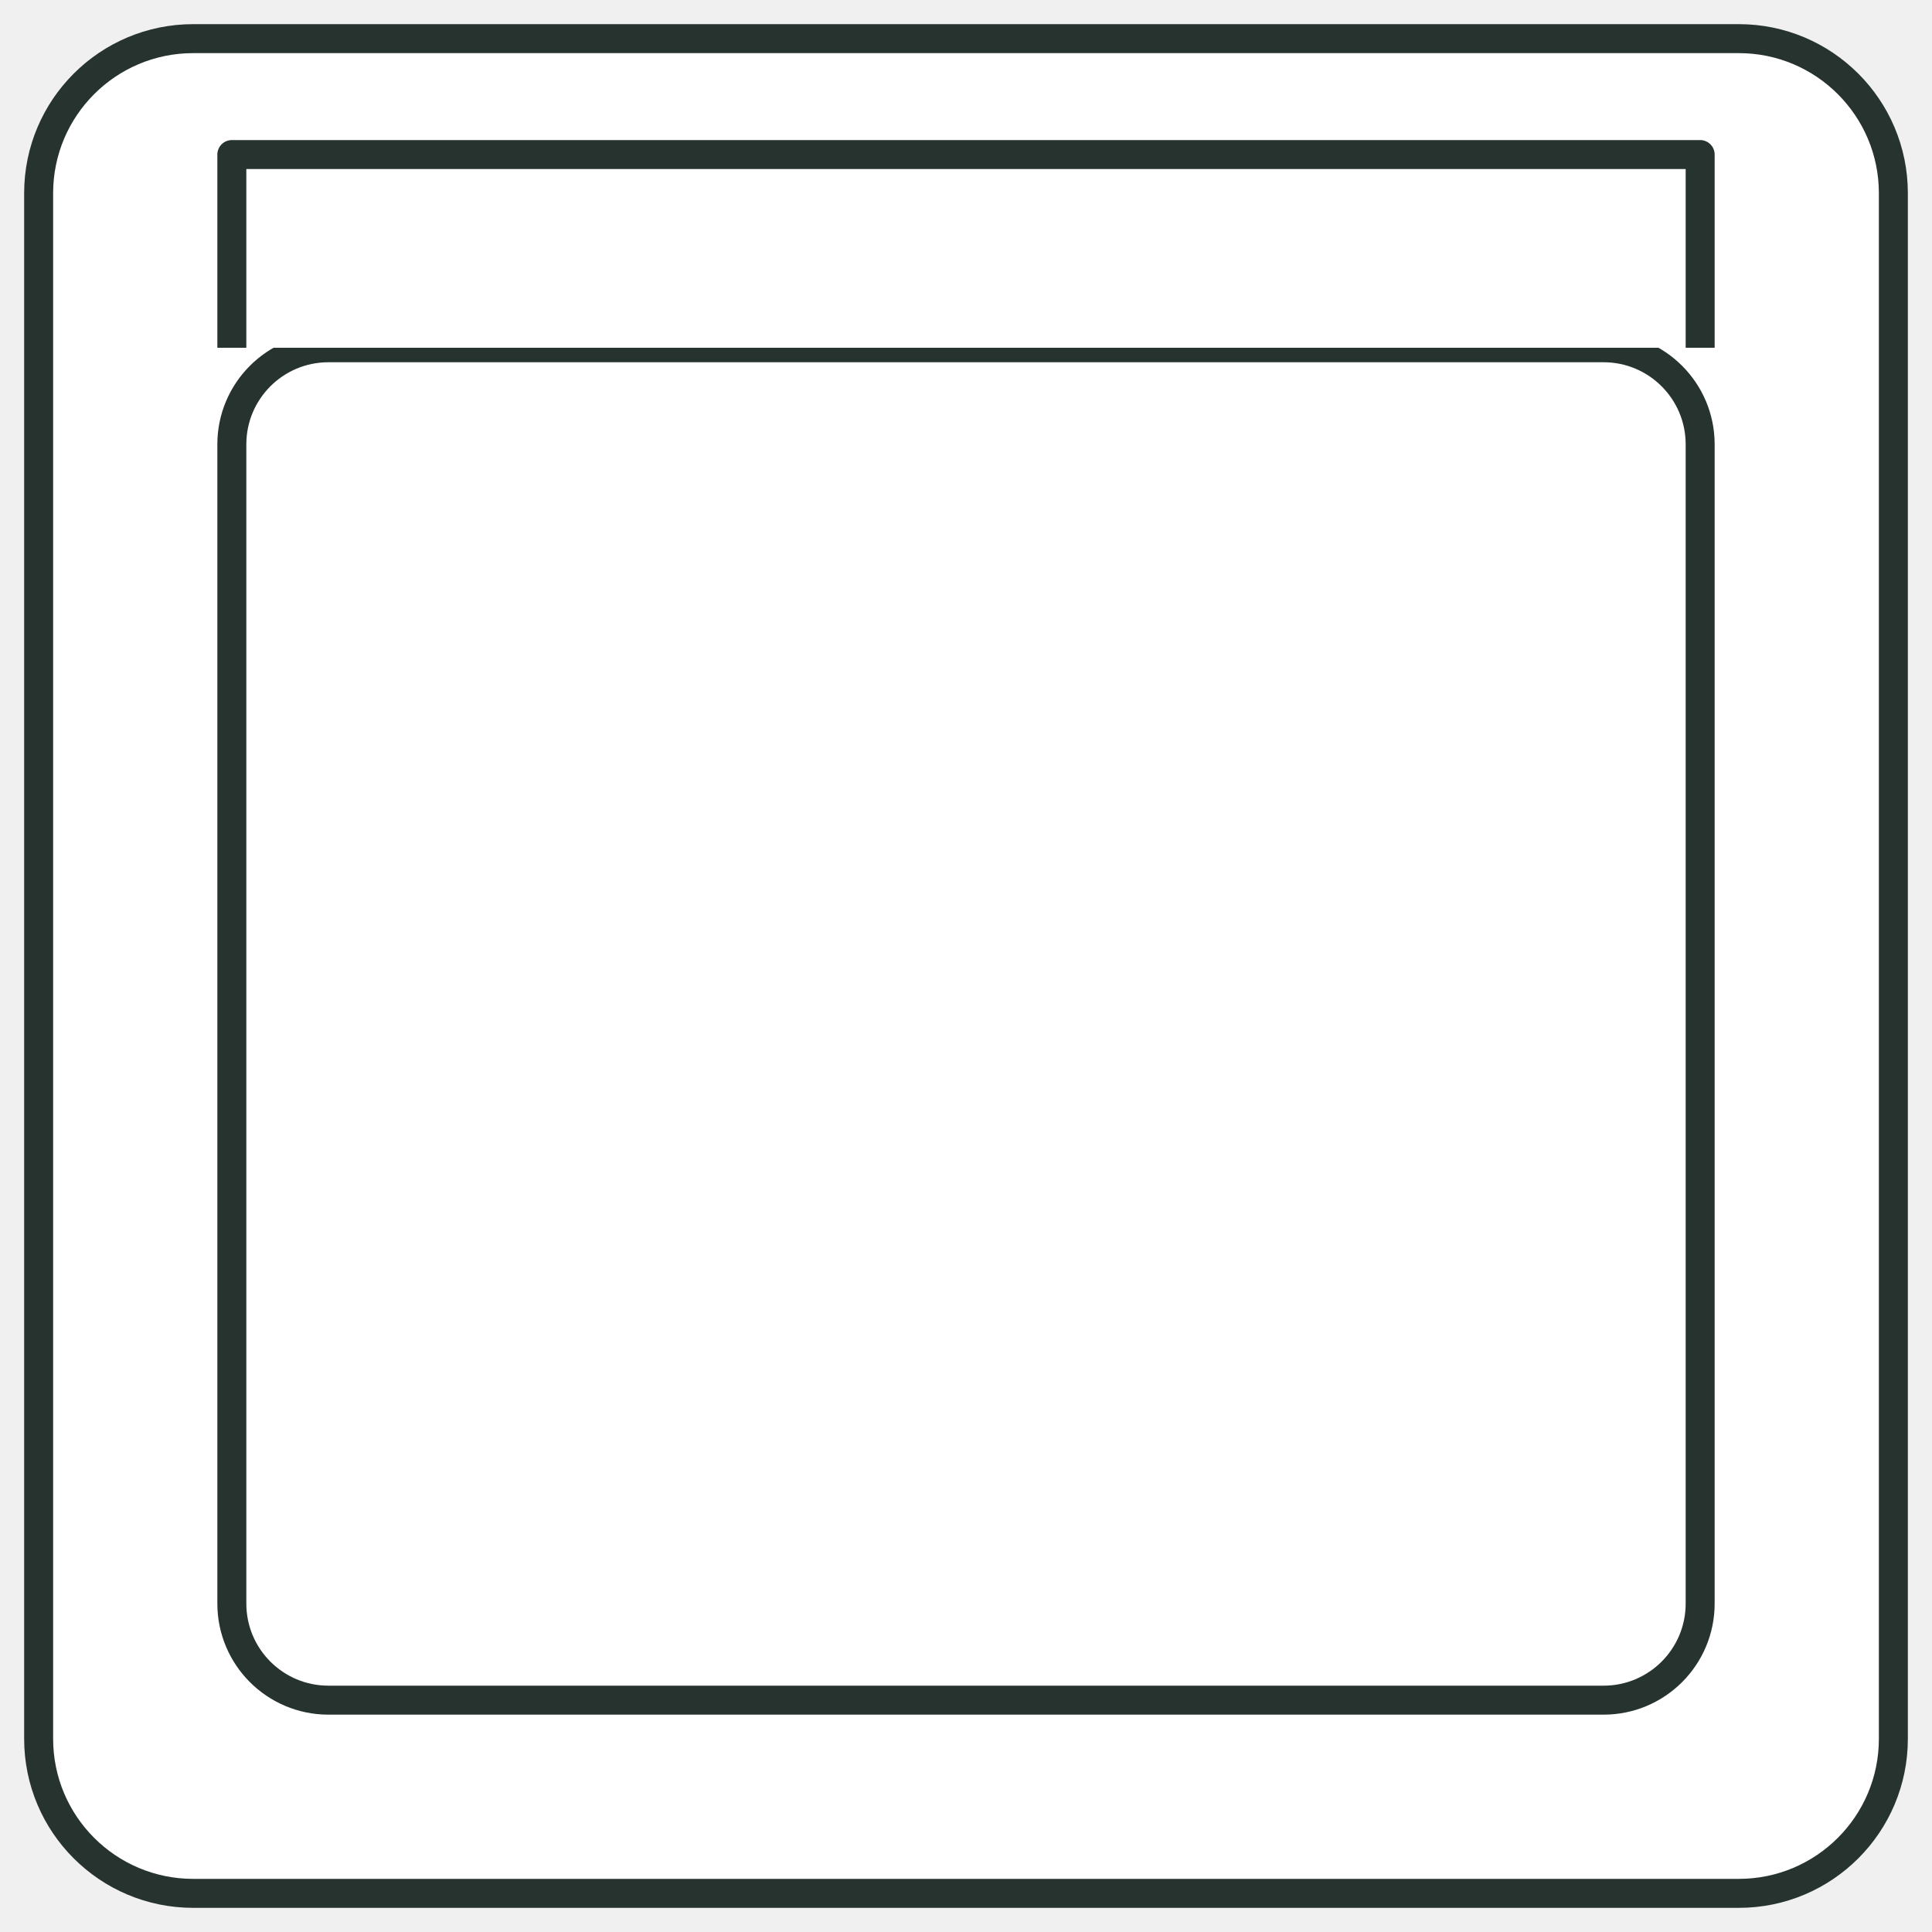
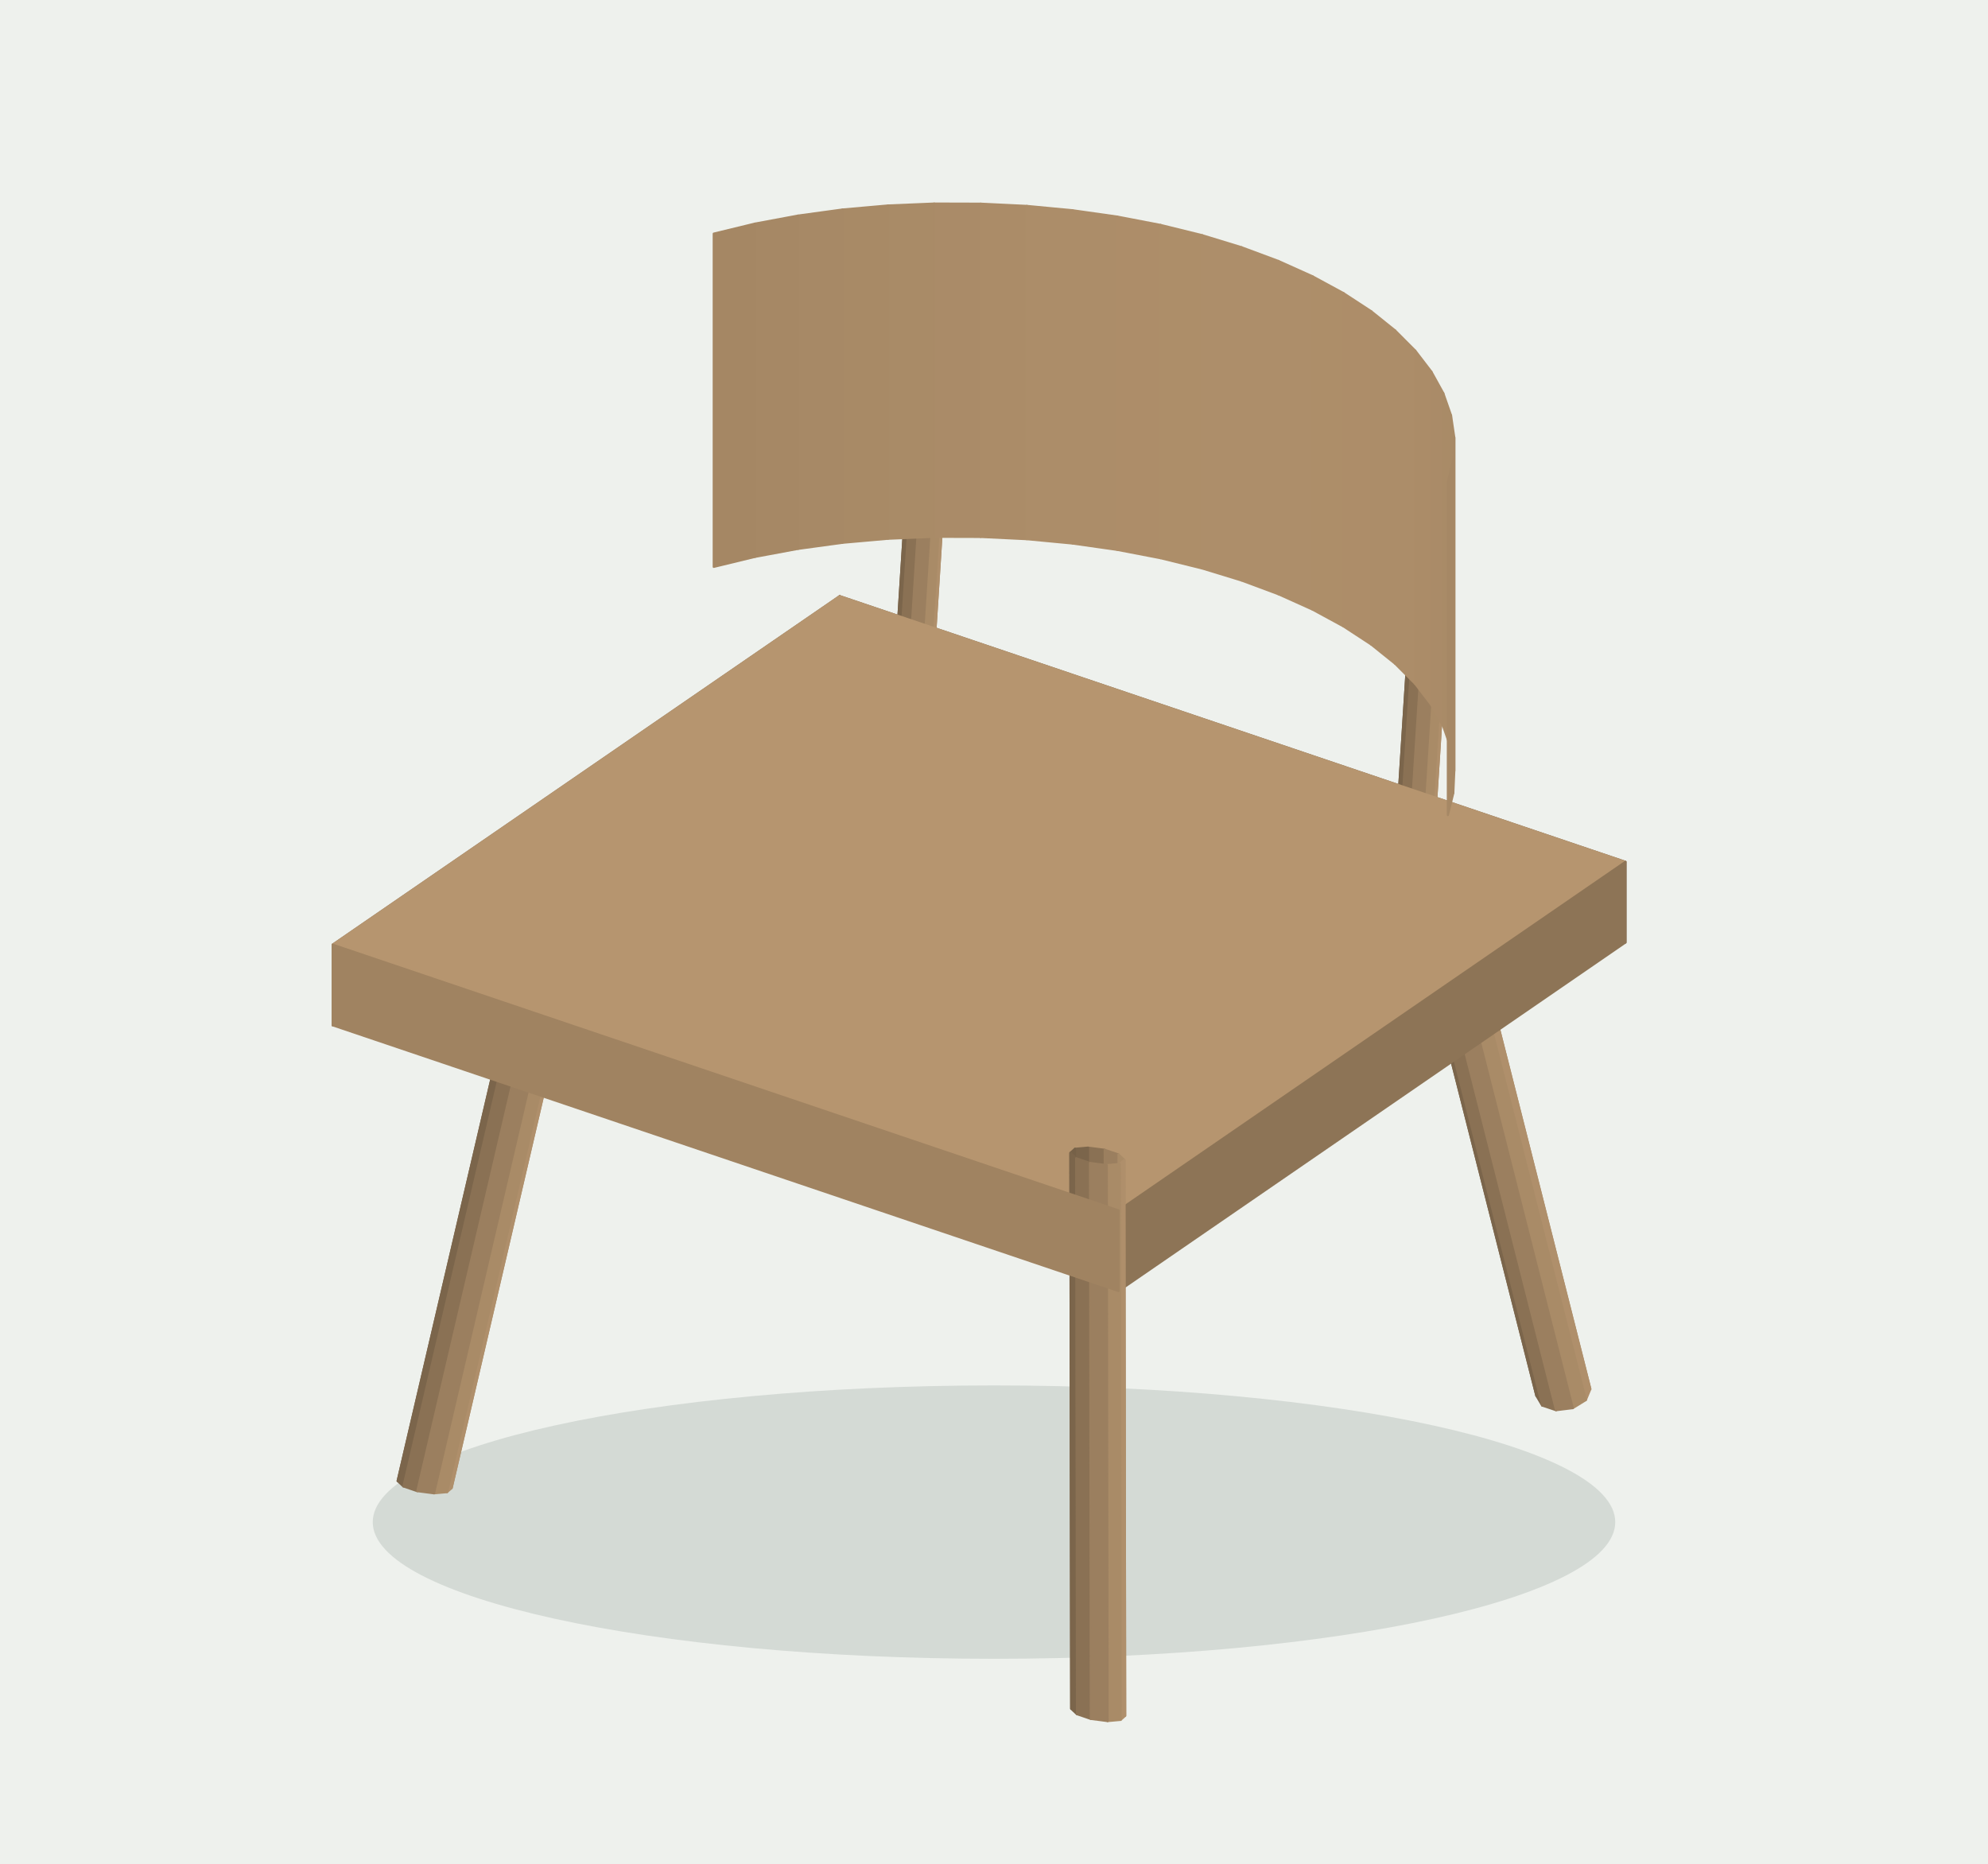
- <svg xmlns="http://www.w3.org/2000/svg" viewBox="0 0 100 100">
-   <g fill="white" stroke="#26332e" stroke-width="1.5" stroke-linejoin="round">
-     <rect x="2" y="2" width="96" height="96" rx="8" />
-     <rect x="12" y="18" width="76" height="70" rx="5" />
-     <path d="M12 18V8H88V18" />
-   </g>
+ <svg xmlns="http://www.w3.org/2000/svg" viewBox="0 0 320 300">
+   <rect width="320" height="300" fill="#eef1ed" />
+   <ellipse cx="160" cy="245" rx="100" ry="22" fill="#263d3020" />
+   <polygon points="144.41,184.62 144.54,114.93 141.85,115.26 141.72,184.95" fill="#8a7154" stroke="#8a7154" stroke-width=".35" stroke-linejoin="round" />
+   <polygon points="141.72,184.95 141.85,115.26 139.75,116.56 139.62,186.25" fill="#7b654b" stroke="#7b654b" stroke-width=".35" stroke-linejoin="round" />
+   <polygon points="146.64,185.37 146.77,115.68 144.54,114.93 144.41,184.62" fill="#9b7f5f" stroke="#9b7f5f" stroke-width=".35" stroke-linejoin="round" />
+   <polygon points="139.62,186.25 139.75,116.56 139.02,118.32 138.89,188.01" fill="#766148" stroke="#766148" stroke-width=".35" stroke-linejoin="round" />
+   <polygon points="147.57,186.93 147.70,117.24 146.77,115.68 146.64,185.37" fill="#a98b67" stroke="#a98b67" stroke-width=".35" stroke-linejoin="round" />
+   <polygon points="138.89,188.01 139.02,118.32 139.95,119.88 139.82,189.57" fill="#7b654b" stroke="#7b654b" stroke-width=".35" stroke-linejoin="round" />
+   <polygon points="146.84,188.69 146.97,119.00 147.70,117.24 147.57,186.93" fill="#af8f6b" stroke="#af8f6b" stroke-width=".35" stroke-linejoin="round" />
+   <polygon points="139.82,189.57 139.95,119.88 142.18,120.63 142.05,190.32" fill="#8a7154" stroke="#8a7154" stroke-width=".35" stroke-linejoin="round" />
+   <polygon points="144.74,189.99 144.87,120.30 146.97,119.00 146.84,188.69" fill="#a98b67" stroke="#a98b67" stroke-width=".35" stroke-linejoin="round" />
+   <polygon points="142.05,190.32 142.18,120.63 144.87,120.30 144.74,189.99" fill="#9b7f5f" stroke="#9b7f5f" stroke-width=".35" stroke-linejoin="round" />
+   <polygon points="147.43,115.36 150.31,70.13 148.43,70.00 145.55,115.23" fill="#8a7154" stroke="#8a7154" stroke-width=".35" stroke-linejoin="round" />
+   <polygon points="148.97,115.88 151.85,70.65 150.31,70.13 147.43,115.36" fill="#9b7f5f" stroke="#9b7f5f" stroke-width=".35" stroke-linejoin="round" />
+   <polygon points="145.55,115.23 148.43,70.00 146.95,70.31 144.07,115.54" fill="#7b654b" stroke="#7b654b" stroke-width=".35" stroke-linejoin="round" />
+   <polygon points="149.60,116.60 152.48,71.37 151.85,70.65 148.97,115.88" fill="#a98b67" stroke="#a98b67" stroke-width=".35" stroke-linejoin="round" />
+   <polygon points="135.16,108.93 261.64,151.70 261.64,138.73 135.16,95.96" fill="#7e684d" stroke="#7e684d" stroke-width=".35" stroke-linejoin="round" />
+   <polygon points="144.07,115.54 146.95,70.31 146.42,70.95 143.54,116.18" fill="#766148" stroke="#766148" stroke-width=".35" stroke-linejoin="round" />
+   <polygon points="149.07,117.24 151.95,72.01 152.48,71.37 149.60,116.60" fill="#af8f6b" stroke="#af8f6b" stroke-width=".35" stroke-linejoin="round" />
+   <polygon points="143.54,116.18 146.42,70.95 147.05,71.67 144.17,116.90" fill="#7b654b" stroke="#7b654b" stroke-width=".35" stroke-linejoin="round" />
+   <polygon points="147.59,117.55 150.47,72.32 151.95,72.01 149.07,117.24" fill="#a98b67" stroke="#a98b67" stroke-width=".35" stroke-linejoin="round" />
+   <polygon points="144.17,116.90 147.05,71.67 148.59,72.19 145.71,117.42" fill="#8a7154" stroke="#8a7154" stroke-width=".35" stroke-linejoin="round" />
+   <polygon points="145.71,117.42 148.59,72.19 150.47,72.32 147.59,117.55" fill="#9b7f5f" stroke="#9b7f5f" stroke-width=".35" stroke-linejoin="round" />
+   <polygon points="252.83,221.28 233.50,145.01 230.81,145.34 250.14,221.61" fill="#8a7154" stroke="#8a7154" stroke-width=".35" stroke-linejoin="round" />
+   <polygon points="250.14,221.61 230.81,145.34 228.71,146.64 248.04,222.91" fill="#7b654b" stroke="#7b654b" stroke-width=".35" stroke-linejoin="round" />
+   <polygon points="255.06,222.03 235.73,145.76 233.50,145.01 252.83,221.28" fill="#9b7f5f" stroke="#9b7f5f" stroke-width=".35" stroke-linejoin="round" />
+   <polygon points="53.55,165.03 135.16,108.93 135.16,95.96 53.55,152.06" fill="#856d51" stroke="#856d51" stroke-width=".35" stroke-linejoin="round" />
+   <polygon points="248.04,222.91 228.71,146.64 227.98,148.40 247.31,224.67" fill="#766148" stroke="#766148" stroke-width=".35" stroke-linejoin="round" />
+   <polygon points="255.99,223.59 236.66,147.32 235.73,145.76 255.06,222.03" fill="#a98b67" stroke="#a98b67" stroke-width=".35" stroke-linejoin="round" />
+   <polygon points="150.38,86.40 157.85,86.42 157.85,32.79 150.38,32.77" fill="#aa8b68" stroke="#aa8b68" stroke-width=".35" stroke-linejoin="round" />
+   <polygon points="247.31,224.67 227.98,148.40 228.91,149.96 248.24,226.23" fill="#7b654b" stroke="#7b654b" stroke-width=".35" stroke-linejoin="round" />
+   <polygon points="157.85,86.42 165.29,86.78 165.29,33.15 157.85,32.79" fill="#ab8c68" stroke="#ab8c68" stroke-width=".35" stroke-linejoin="round" />
+   <polygon points="142.94,86.71 150.38,86.40 150.38,32.77 142.94,33.08" fill="#a98b67" stroke="#a98b67" stroke-width=".35" stroke-linejoin="round" />
+   <polygon points="255.26,225.35 235.93,149.08 236.66,147.32 255.99,223.59" fill="#af8f6b" stroke="#af8f6b" stroke-width=".35" stroke-linejoin="round" />
+   <polygon points="165.29,86.78 172.65,87.48 172.65,33.85 165.29,33.15" fill="#ac8d69" stroke="#ac8d69" stroke-width=".35" stroke-linejoin="round" />
+   <polygon points="135.61,87.36 142.94,86.71 142.94,33.08 135.61,33.73" fill="#a88a66" stroke="#a88a66" stroke-width=".35" stroke-linejoin="round" />
+   <polygon points="248.24,226.23 228.91,149.96 231.14,150.71 250.47,226.98" fill="#8a7154" stroke="#8a7154" stroke-width=".35" stroke-linejoin="round" />
+   <polygon points="253.16,226.65 233.83,150.38 235.93,149.08 255.26,225.35" fill="#a98b67" stroke="#a98b67" stroke-width=".35" stroke-linejoin="round" />
+   <polygon points="172.65,87.48 179.84,88.50 179.84,34.87 172.65,33.85" fill="#ac8d69" stroke="#ac8d69" stroke-width=".35" stroke-linejoin="round" />
+   <polygon points="250.47,226.98 231.14,150.71 233.83,150.38 253.16,226.65" fill="#9b7f5f" stroke="#9b7f5f" stroke-width=".35" stroke-linejoin="round" />
+   <polygon points="128.45,88.34 135.61,87.36 135.61,33.73 128.45,34.71" fill="#a78966" stroke="#a78966" stroke-width=".35" stroke-linejoin="round" />
+   <polygon points="179.84,88.50 186.81,89.84 186.81,36.21 179.84,34.87" fill="#ad8d69" stroke="#ad8d69" stroke-width=".35" stroke-linejoin="round" />
+   <polygon points="121.52,89.63 128.45,88.34 128.45,34.71 121.52,36.00" fill="#a68865" stroke="#a68865" stroke-width=".35" stroke-linejoin="round" />
+   <polygon points="186.81,89.84 193.50,91.49 193.50,37.86 186.81,36.21" fill="#ad8e69" stroke="#ad8e69" stroke-width=".35" stroke-linejoin="round" />
+   <polygon points="114.89,91.24 121.52,89.63 121.52,36.00 114.89,37.61" fill="#a58764" stroke="#a58764" stroke-width=".35" stroke-linejoin="round" />
+   <polygon points="193.50,91.49 199.84,93.43 199.84,39.80 193.50,37.86" fill="#ad8e6a" stroke="#ad8e6a" stroke-width=".35" stroke-linejoin="round" />
+   <polygon points="199.84,93.43 205.78,95.64 205.78,42.01 199.84,39.80" fill="#ad8e6a" stroke="#ad8e6a" stroke-width=".35" stroke-linejoin="round" />
+   <polygon points="205.78,95.64 211.27,98.11 211.27,44.48 205.78,42.01" fill="#ad8e6a" stroke="#ad8e6a" stroke-width=".35" stroke-linejoin="round" />
+   <polygon points="69.53,237.89 88.86,155.00 86.17,154.65 66.84,237.54" fill="#8a7154" stroke="#8a7154" stroke-width=".35" stroke-linejoin="round" />
+   <polygon points="71.76,238.65 91.09,155.76 88.86,155.00 69.53,237.89" fill="#9b7f5f" stroke="#9b7f5f" stroke-width=".35" stroke-linejoin="round" />
+   <polygon points="66.84,237.54 86.17,154.65 84.07,154.84 64.74,237.73" fill="#7b654b" stroke="#7b654b" stroke-width=".35" stroke-linejoin="round" />
+   <polygon points="72.69,239.52 92.02,156.63 91.09,155.76 71.76,238.65" fill="#a98b67" stroke="#a98b67" stroke-width=".35" stroke-linejoin="round" />
+   <polygon points="64.74,237.73 84.07,154.84 83.34,155.49 64.01,238.38" fill="#766148" stroke="#766148" stroke-width=".35" stroke-linejoin="round" />
+   <polygon points="211.27,98.11 216.26,100.82 216.26,47.19 211.27,44.48" fill="#ad8e69" stroke="#ad8e69" stroke-width=".35" stroke-linejoin="round" />
+   <polygon points="71.96,240.17 91.29,157.28 92.02,156.63 72.69,239.52" fill="#af8f6b" stroke="#af8f6b" stroke-width=".35" stroke-linejoin="round" />
+   <polygon points="64.01,238.38 83.34,155.49 84.27,156.36 64.94,239.25" fill="#7b654b" stroke="#7b654b" stroke-width=".35" stroke-linejoin="round" />
+   <polygon points="69.86,240.36 89.19,157.47 91.29,157.28 71.96,240.17" fill="#a98b67" stroke="#a98b67" stroke-width=".35" stroke-linejoin="round" />
+   <polygon points="64.94,239.25 84.27,156.36 86.50,157.12 67.17,240.01" fill="#8a7154" stroke="#8a7154" stroke-width=".35" stroke-linejoin="round" />
+   <polygon points="67.17,240.01 86.50,157.12 89.19,157.47 69.86,240.36" fill="#9b7f5f" stroke="#9b7f5f" stroke-width=".35" stroke-linejoin="round" />
+   <polygon points="216.26,100.82 220.71,103.73 220.71,50.10 216.26,47.19" fill="#ad8d69" stroke="#ad8d69" stroke-width=".35" stroke-linejoin="round" />
+   <polygon points="228.05,142.62 230.93,97.39 229.05,97.26 226.17,142.49" fill="#8a7154" stroke="#8a7154" stroke-width=".35" stroke-linejoin="round" />
+   <polygon points="229.59,143.14 232.47,97.91 230.93,97.39 228.05,142.62" fill="#9b7f5f" stroke="#9b7f5f" stroke-width=".35" stroke-linejoin="round" />
+   <polygon points="226.17,142.49 229.05,97.26 227.57,97.57 224.69,142.80" fill="#7b654b" stroke="#7b654b" stroke-width=".35" stroke-linejoin="round" />
+   <polygon points="230.22,143.86 233.10,98.63 232.47,97.91 229.59,143.14" fill="#a98b67" stroke="#a98b67" stroke-width=".35" stroke-linejoin="round" />
+   <polygon points="224.69,142.80 227.57,97.57 227.04,98.21 224.16,143.44" fill="#766148" stroke="#766148" stroke-width=".35" stroke-linejoin="round" />
+   <polygon points="220.71,103.73 224.57,106.83 224.57,53.20 220.71,50.10" fill="#ac8d69" stroke="#ac8d69" stroke-width=".35" stroke-linejoin="round" />
+   <polygon points="229.69,144.50 232.57,99.27 233.10,98.63 230.22,143.86" fill="#af8f6b" stroke="#af8f6b" stroke-width=".35" stroke-linejoin="round" />
+   <polygon points="224.16,143.44 227.04,98.21 227.67,98.93 224.79,144.16" fill="#7b654b" stroke="#7b654b" stroke-width=".35" stroke-linejoin="round" />
+   <polygon points="228.21,144.81 231.09,99.58 232.57,99.27 229.69,144.50" fill="#a98b67" stroke="#a98b67" stroke-width=".35" stroke-linejoin="round" />
+   <polygon points="224.79,144.16 227.67,98.93 229.21,99.45 226.33,144.68" fill="#8a7154" stroke="#8a7154" stroke-width=".35" stroke-linejoin="round" />
+   <polygon points="226.33,144.68 229.21,99.45 231.09,99.58 228.21,144.81" fill="#9b7f5f" stroke="#9b7f5f" stroke-width=".35" stroke-linejoin="round" />
+   <polygon points="224.57,106.83 227.81,110.08 227.81,56.45 224.57,53.20" fill="#ac8d69" stroke="#ac8d69" stroke-width=".35" stroke-linejoin="round" />
+   <polygon points="135.16,95.96 261.64,138.73 180.05,194.83 53.55,152.06" fill="#b6956f" stroke="#b6956f" stroke-width=".35" stroke-linejoin="round" />
+   <polygon points="227.81,110.08 230.40,113.46 230.40,59.83 227.81,56.45" fill="#ab8c68" stroke="#ab8c68" stroke-width=".35" stroke-linejoin="round" />
+   <polygon points="230.40,113.46 232.32,116.93 232.32,63.30 230.40,59.83" fill="#aa8b68" stroke="#aa8b68" stroke-width=".35" stroke-linejoin="round" />
+   <polygon points="232.32,116.93 233.56,120.48 233.56,66.85 232.32,63.30" fill="#a98b67" stroke="#a98b67" stroke-width=".35" stroke-linejoin="round" />
+   <polygon points="233.56,120.48 234.09,124.06 234.09,70.43 233.56,66.85" fill="#a88a66" stroke="#a88a66" stroke-width=".35" stroke-linejoin="round" />
+   <polygon points="234.09,124.06 233.93,127.64 233.93,74.01 234.09,70.43" fill="#a78966" stroke="#a78966" stroke-width=".35" stroke-linejoin="round" />
+   <polygon points="261.64,151.70 180.05,207.80 180.05,194.83 261.64,138.73" fill="#8d7456" stroke="#8d7456" stroke-width=".35" stroke-linejoin="round" />
+   <polygon points="233.93,127.64 233.06,131.19 233.06,77.56 233.93,74.01" fill="#a68865" stroke="#a68865" stroke-width=".35" stroke-linejoin="round" />
+   <polygon points="177.95,274.55 177.82,185.08 175.13,184.73 175.26,274.20" fill="#8a7154" stroke="#8a7154" stroke-width=".35" stroke-linejoin="round" />
+   <polygon points="180.18,275.31 180.05,185.84 177.82,185.08 177.95,274.55" fill="#9b7f5f" stroke="#9b7f5f" stroke-width=".35" stroke-linejoin="round" />
+   <polygon points="175.26,274.20 175.13,184.73 173.03,184.92 173.16,274.39" fill="#7b654b" stroke="#7b654b" stroke-width=".35" stroke-linejoin="round" />
+   <polygon points="181.11,276.18 180.98,186.71 180.05,185.84 180.18,275.31" fill="#a98b67" stroke="#a98b67" stroke-width=".35" stroke-linejoin="round" />
+   <polygon points="173.16,274.39 173.03,184.92 172.30,185.57 172.43,275.04" fill="#766148" stroke="#766148" stroke-width=".35" stroke-linejoin="round" />
+   <polygon points="180.38,276.83 180.25,187.36 180.98,186.71 181.11,276.18" fill="#af8f6b" stroke="#af8f6b" stroke-width=".35" stroke-linejoin="round" />
+   <polygon points="172.43,275.04 172.30,185.57 173.23,186.44 173.36,275.91" fill="#7b654b" stroke="#7b654b" stroke-width=".35" stroke-linejoin="round" />
+   <polygon points="178.28,277.02 178.15,187.55 180.25,187.36 180.38,276.83" fill="#a98b67" stroke="#a98b67" stroke-width=".35" stroke-linejoin="round" />
+   <polygon points="173.36,275.91 173.23,186.44 175.46,187.20 175.59,276.67" fill="#8a7154" stroke="#8a7154" stroke-width=".35" stroke-linejoin="round" />
+   <polygon points="175.59,276.67 175.46,187.20 178.15,187.55 178.28,277.02" fill="#9b7f5f" stroke="#9b7f5f" stroke-width=".35" stroke-linejoin="round" />
+   <polygon points="180.05,207.80 53.55,165.03 53.55,152.06 180.05,194.83" fill="#a08361" stroke="#a08361" stroke-width=".35" stroke-linejoin="round" />
</svg>
